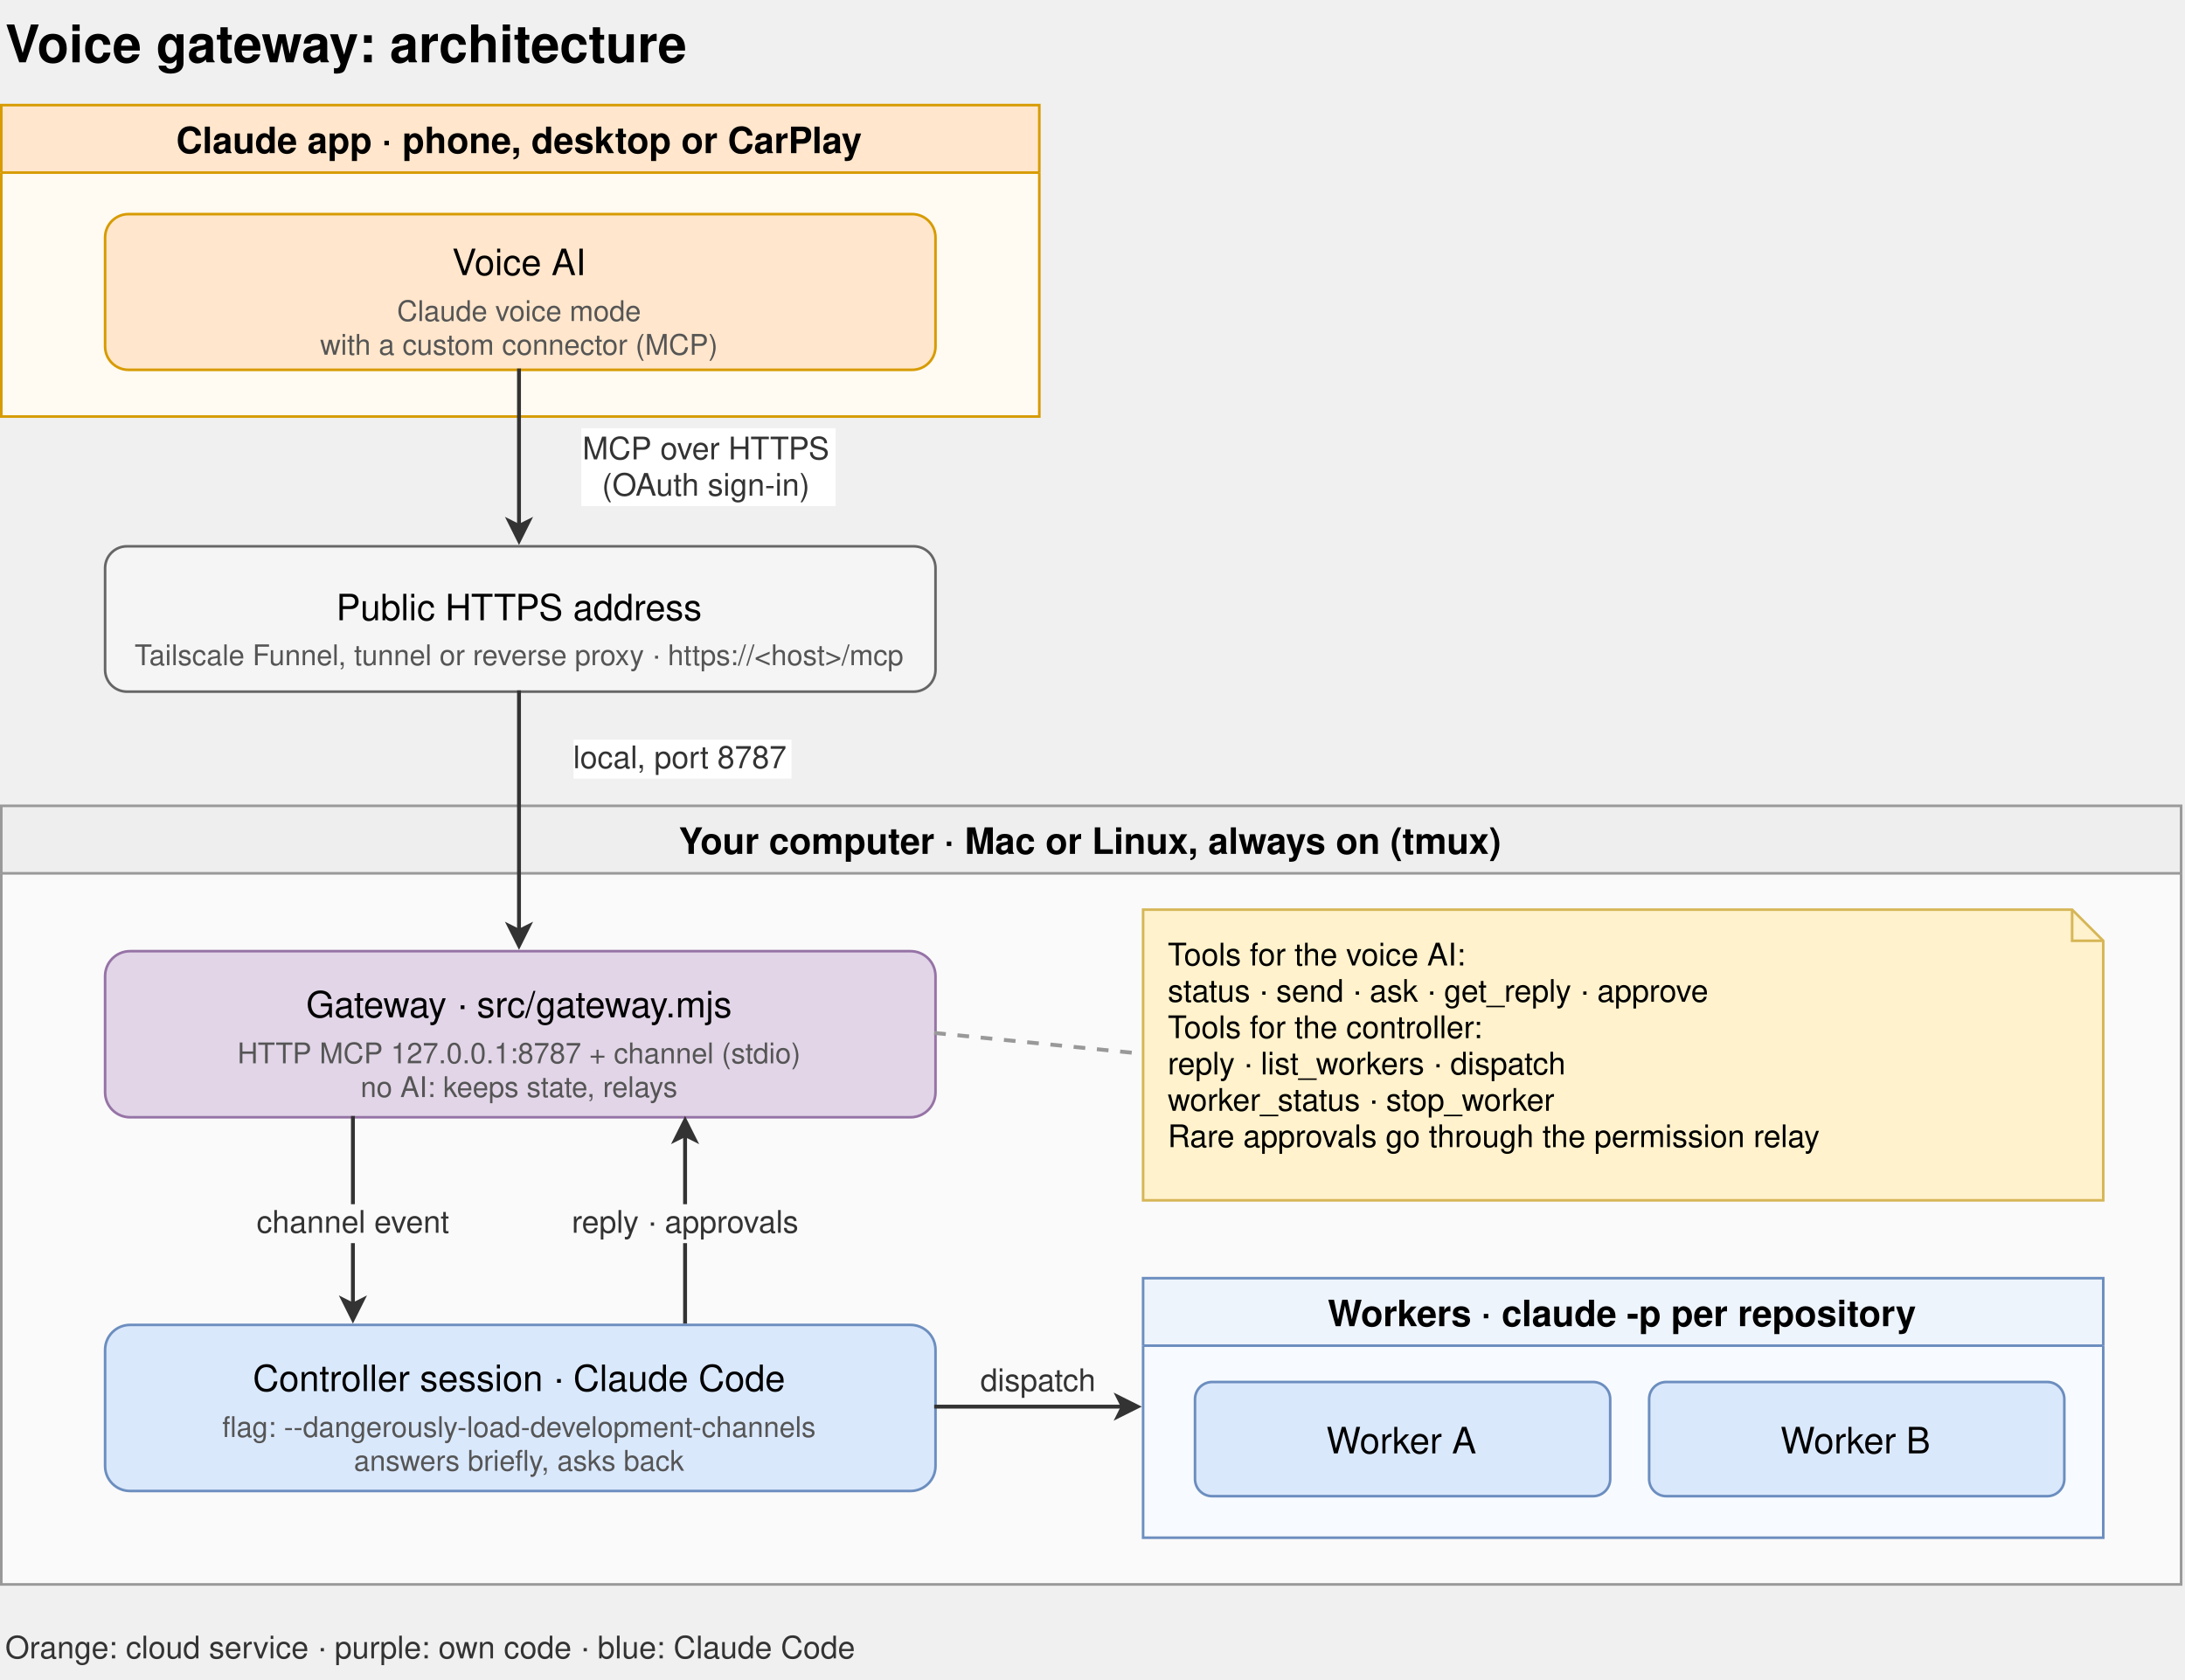
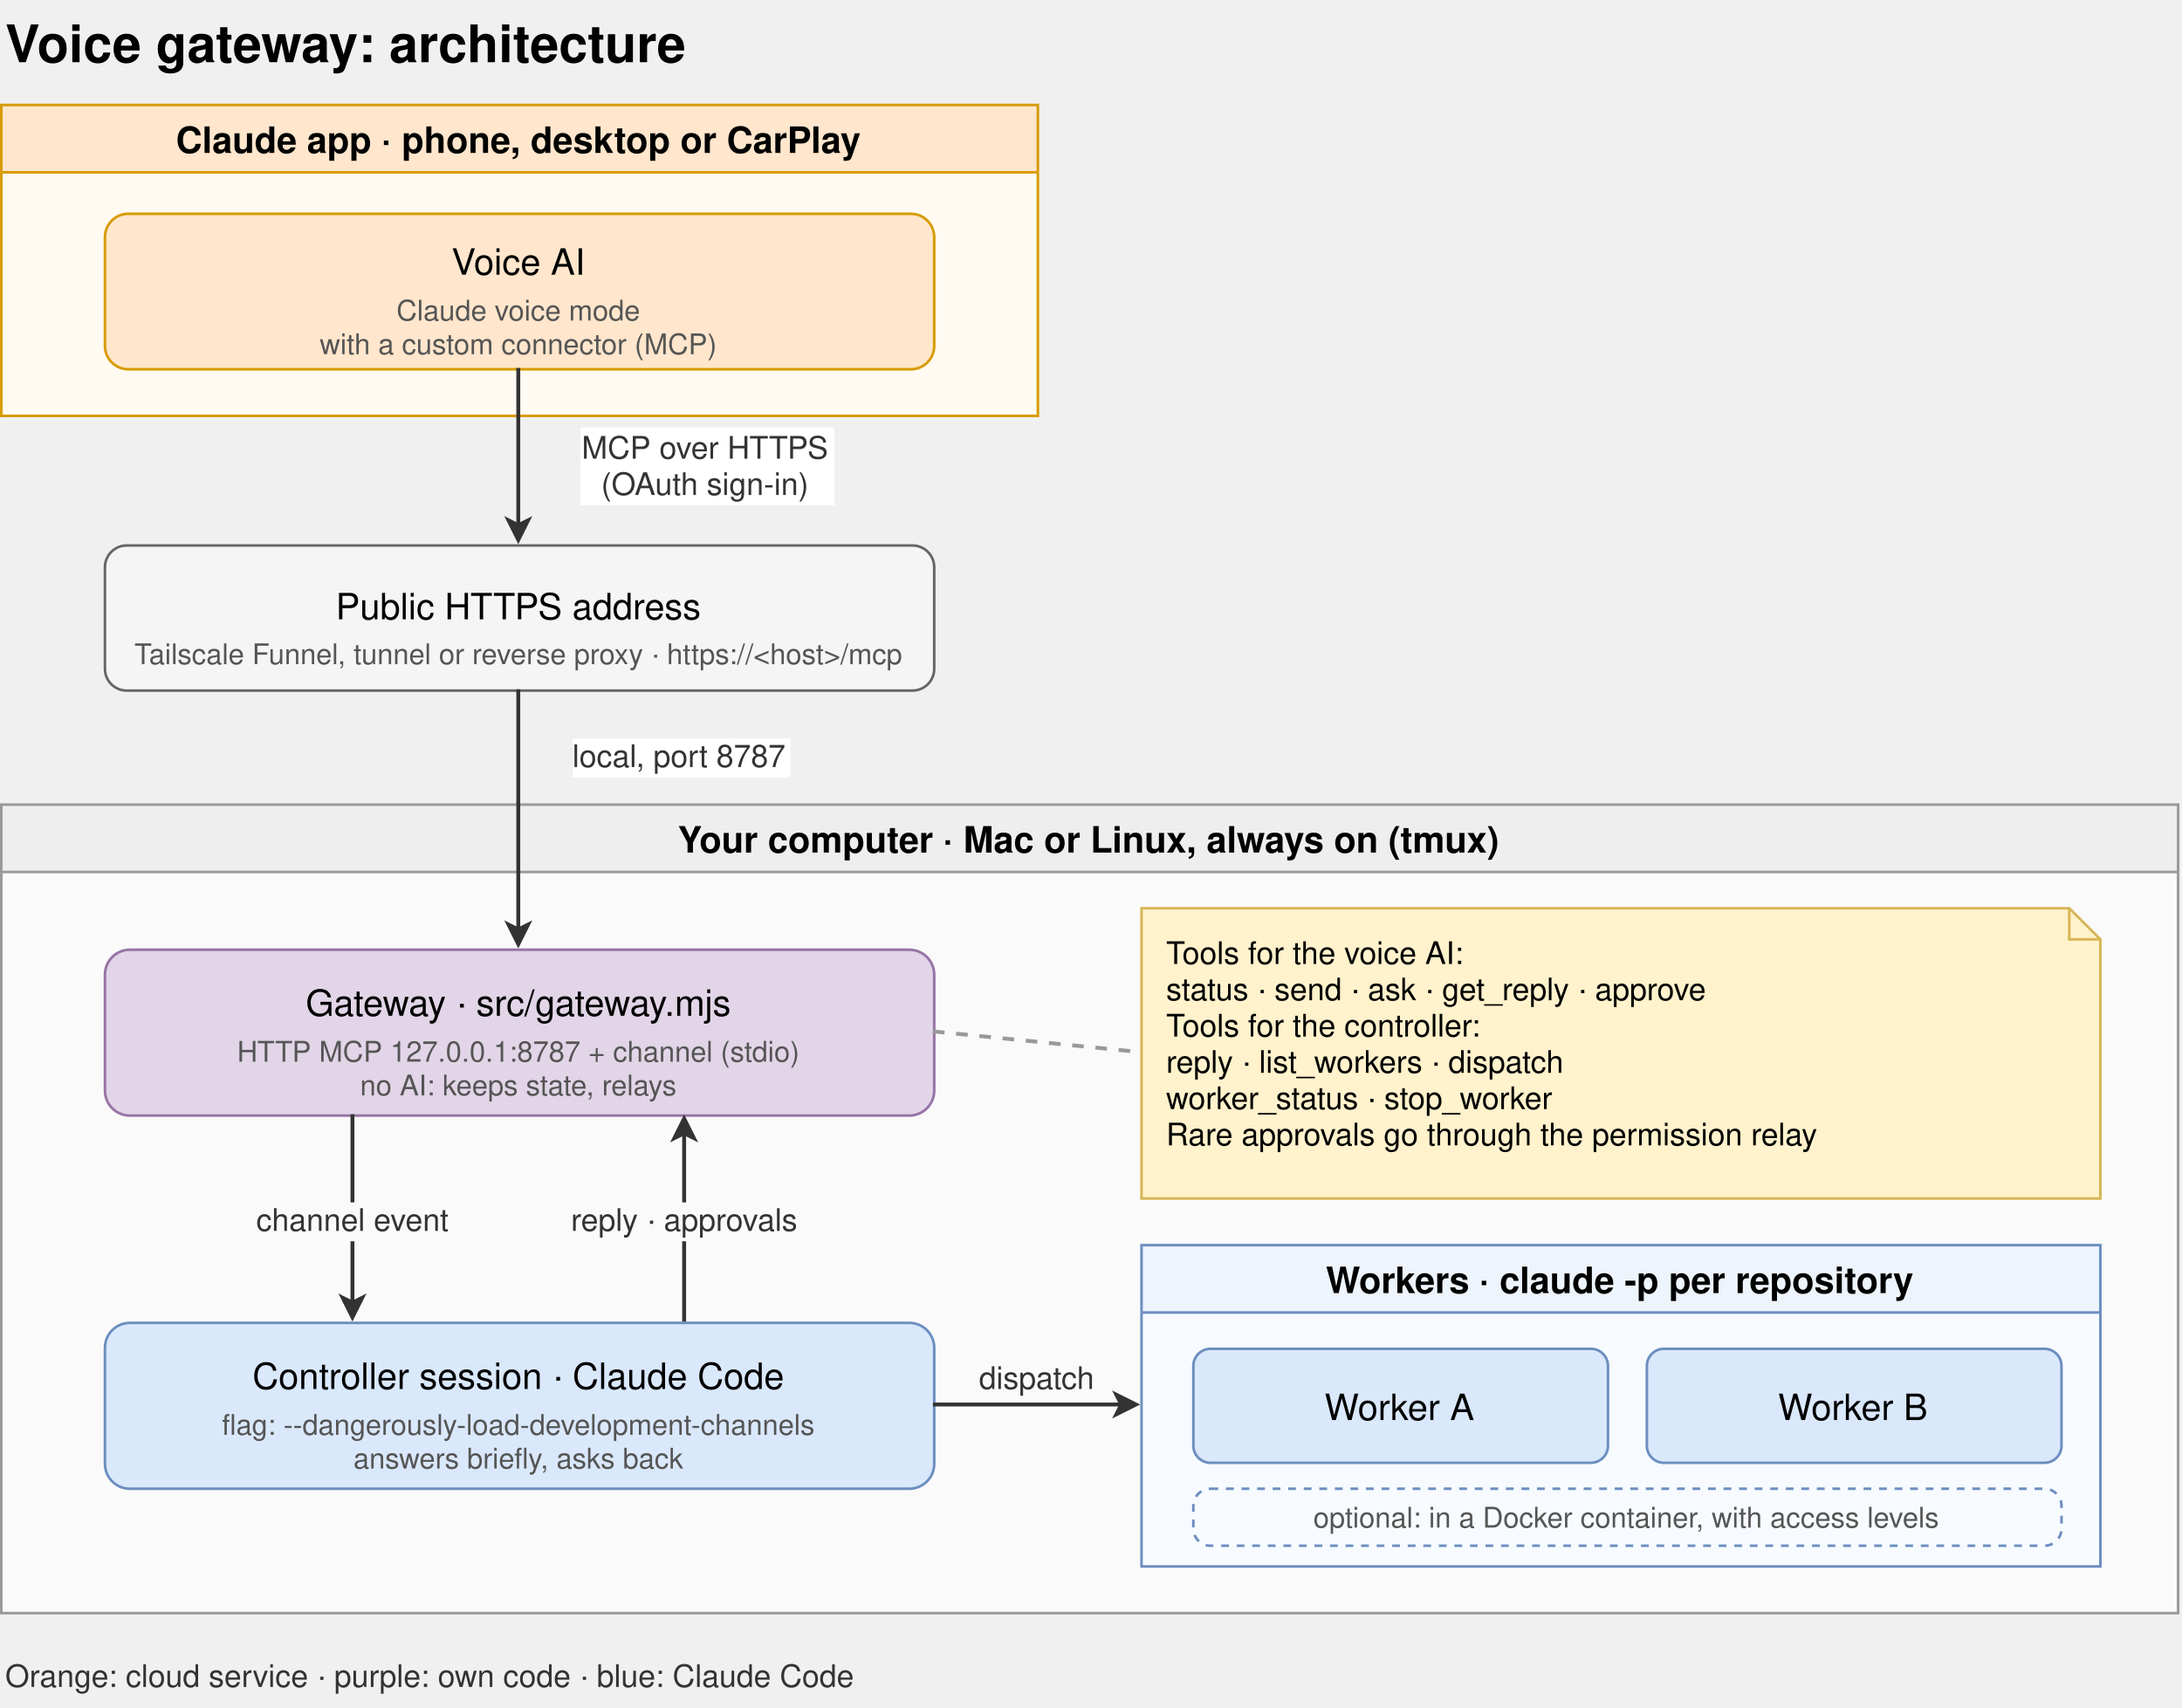
- <svg xmlns="http://www.w3.org/2000/svg" style="background: transparent; background-color: transparent; color-scheme: light dark;" version="1.1" width="842px" height="647px" viewBox="0 0 842 647" content="&lt;mxfile host=&quot;Electron&quot;&gt;&#10;  &lt;diagram id=&quot;architecture&quot; name=&quot;Architecture&quot;&gt;&#10;    &lt;mxGraphModel grid=&quot;0&quot; gridSize=&quot;10&quot; guides=&quot;1&quot; tooltips=&quot;1&quot; connect=&quot;1&quot; arrows=&quot;1&quot; fold=&quot;0&quot; page=&quot;0&quot; pageScale=&quot;1&quot; pageWidth=&quot;850&quot; pageHeight=&quot;1100&quot; math=&quot;0&quot; shadow=&quot;0&quot; adaptiveColors=&quot;auto&quot;&gt;&#10;      &lt;root&gt;&#10;        &lt;mxCell id=&quot;0&quot; /&gt;&#10;        &lt;mxCell id=&quot;1&quot; parent=&quot;0&quot; /&gt;&#10;        &lt;mxCell id=&quot;title&quot; parent=&quot;1&quot; style=&quot;text;html=0;fontSize=20;align=left;verticalAlign=middle;strokeColor=none;fillColor=none;fontStyle=1;fontColor=#000000;&quot; value=&quot;Voice gateway: architecture&quot; vertex=&quot;1&quot;&gt;&#10;          &lt;mxGeometry height=&quot;30&quot; width=&quot;840&quot; x=&quot;20&quot; y=&quot;10&quot; as=&quot;geometry&quot; /&gt;&#10;        &lt;/mxCell&gt;&#10;        &lt;mxCell id=&quot;car&quot; parent=&quot;1&quot; style=&quot;swimlane;startSize=26;html=0;fontSize=14;fontStyle=1;fillColor=#ffe6cc;strokeColor=#d79b00;swimlaneFillColor=#fffaf2;rounded=0;collapsible=0;&quot; value=&quot;Claude app · phone, desktop or CarPlay&quot; vertex=&quot;1&quot;&gt;&#10;          &lt;mxGeometry height=&quot;120&quot; width=&quot;400&quot; x=&quot;20&quot; y=&quot;50&quot; as=&quot;geometry&quot; /&gt;&#10;        &lt;/mxCell&gt;&#10;        &lt;mxCell id=&quot;voice&quot; parent=&quot;car&quot; style=&quot;rounded=1;html=0;fontSize=14;fillColor=#ffe6cc;strokeColor=#d79b00;fontStyle=0;verticalAlign=top;spacingTop=4.9;&quot; value=&quot;Voice AI&quot; vertex=&quot;1&quot;&gt;&#10;          &lt;mxGeometry height=&quot;60&quot; width=&quot;320&quot; x=&quot;40&quot; y=&quot;42&quot; as=&quot;geometry&quot; /&gt;&#10;        &lt;/mxCell&gt;&#10;        &lt;mxCell id=&quot;voice-sub&quot; connectable=&quot;0&quot; parent=&quot;voice&quot; style=&quot;text;html=0;fontSize=11;fontColor=#555555;align=center;verticalAlign=top;spacing=0;strokeColor=none;fillColor=none;&quot; value=&quot;Claude voice mode&amp;#xa;with a custom connector (MCP)&quot; vertex=&quot;1&quot;&gt;&#10;          &lt;mxGeometry height=&quot;26.4&quot; width=&quot;320&quot; y=&quot;26.7&quot; as=&quot;geometry&quot; /&gt;&#10;        &lt;/mxCell&gt;&#10;        &lt;mxCell id=&quot;tunnel&quot; parent=&quot;1&quot; style=&quot;rounded=1;html=0;fontSize=14;fillColor=#f5f5f5;strokeColor=#666666;fontStyle=0;verticalAlign=top;spacingTop=9.5;&quot; value=&quot;Public HTTPS address&quot; vertex=&quot;1&quot;&gt;&#10;          &lt;mxGeometry height=&quot;56&quot; width=&quot;320&quot; x=&quot;60&quot; y=&quot;220&quot; as=&quot;geometry&quot; /&gt;&#10;        &lt;/mxCell&gt;&#10;        &lt;mxCell id=&quot;tunnel-sub&quot; connectable=&quot;0&quot; parent=&quot;tunnel&quot; style=&quot;text;html=0;fontSize=11;fontColor=#555555;align=center;verticalAlign=top;spacing=0;strokeColor=none;fillColor=none;&quot; value=&quot;Tailscale Funnel, tunnel or reverse proxy · https://&amp;lt;host&amp;gt;/mcp&quot; vertex=&quot;1&quot;&gt;&#10;          &lt;mxGeometry height=&quot;13.2&quot; width=&quot;320&quot; y=&quot;31.3&quot; as=&quot;geometry&quot; /&gt;&#10;        &lt;/mxCell&gt;&#10;        &lt;mxCell id=&quot;machine&quot; parent=&quot;1&quot; style=&quot;swimlane;startSize=26;html=0;fontSize=14;fontStyle=1;fillColor=#eeeeee;strokeColor=#999999;swimlaneFillColor=#fafafa;rounded=0;collapsible=0;&quot; value=&quot;Your computer · Mac or Linux, always on (tmux)&quot; vertex=&quot;1&quot;&gt;&#10;          &lt;mxGeometry height=&quot;300&quot; width=&quot;840&quot; x=&quot;20&quot; y=&quot;320&quot; as=&quot;geometry&quot; /&gt;&#10;        &lt;/mxCell&gt;&#10;        &lt;mxCell id=&quot;gateway&quot; parent=&quot;machine&quot; style=&quot;rounded=1;html=0;fontSize=14;fillColor=#e1d5e7;strokeColor=#9673a6;fontStyle=0;verticalAlign=top;spacingTop=6.9;&quot; value=&quot;Gateway · src/gateway.mjs&quot; vertex=&quot;1&quot;&gt;&#10;          &lt;mxGeometry height=&quot;64&quot; width=&quot;320&quot; x=&quot;40&quot; y=&quot;56&quot; as=&quot;geometry&quot; /&gt;&#10;        &lt;/mxCell&gt;&#10;        &lt;mxCell id=&quot;gateway-sub&quot; connectable=&quot;0&quot; parent=&quot;gateway&quot; style=&quot;text;html=0;fontSize=11;fontColor=#555555;align=center;verticalAlign=top;spacing=0;strokeColor=none;fillColor=none;&quot; value=&quot;HTTP MCP 127.0.0.1:8787 + channel (stdio)&amp;#xa;no AI: keeps state, relays&quot; vertex=&quot;1&quot;&gt;&#10;          &lt;mxGeometry height=&quot;26.4&quot; width=&quot;320&quot; y=&quot;28.7&quot; as=&quot;geometry&quot; /&gt;&#10;        &lt;/mxCell&gt;&#10;        &lt;mxCell id=&quot;controller&quot; parent=&quot;machine&quot; style=&quot;rounded=1;html=0;fontSize=14;fillColor=#dae8fc;strokeColor=#6c8ebf;fontStyle=0;verticalAlign=top;spacingTop=6.9;&quot; value=&quot;Controller session · Claude Code&quot; vertex=&quot;1&quot;&gt;&#10;          &lt;mxGeometry height=&quot;64&quot; width=&quot;320&quot; x=&quot;40&quot; y=&quot;200&quot; as=&quot;geometry&quot; /&gt;&#10;        &lt;/mxCell&gt;&#10;        &lt;mxCell id=&quot;controller-sub&quot; connectable=&quot;0&quot; parent=&quot;controller&quot; style=&quot;text;html=0;fontSize=11;fontColor=#555555;align=center;verticalAlign=top;spacing=0;strokeColor=none;fillColor=none;&quot; value=&quot;flag: --dangerously-load-development-channels&amp;#xa;answers briefly, asks back&quot; vertex=&quot;1&quot;&gt;&#10;          &lt;mxGeometry height=&quot;26.4&quot; width=&quot;320&quot; y=&quot;28.7&quot; as=&quot;geometry&quot; /&gt;&#10;        &lt;/mxCell&gt;&#10;        &lt;mxCell id=&quot;tools&quot; parent=&quot;machine&quot; style=&quot;shape=note;size=12;html=0;fontSize=12;align=left;verticalAlign=top;spacingLeft=8;spacingTop=4;fillColor=#fff2cc;strokeColor=#d6b656;&quot; value=&quot;Tools for the voice AI:&amp;#xa;status · send · ask · get_reply · approve&amp;#xa;Tools for the controller:&amp;#xa;reply · list_workers · dispatch&amp;#xa;worker_status · stop_worker&amp;#xa;Rare approvals go through the permission relay&quot; vertex=&quot;1&quot;&gt;&#10;          &lt;mxGeometry height=&quot;112&quot; width=&quot;370&quot; x=&quot;440&quot; y=&quot;40&quot; as=&quot;geometry&quot; /&gt;&#10;        &lt;/mxCell&gt;&#10;        &lt;mxCell id=&quot;workers&quot; parent=&quot;machine&quot; style=&quot;swimlane;startSize=26;html=0;fontSize=14;fontStyle=1;fillColor=#eef4fc;strokeColor=#6c8ebf;swimlaneFillColor=#f7fbff;rounded=0;collapsible=0;&quot; value=&quot;Workers · claude -p per repository&quot; vertex=&quot;1&quot;&gt;&#10;          &lt;mxGeometry height=&quot;100&quot; width=&quot;370&quot; x=&quot;440&quot; y=&quot;182&quot; as=&quot;geometry&quot; /&gt;&#10;        &lt;/mxCell&gt;&#10;        &lt;mxCell id=&quot;wa&quot; parent=&quot;workers&quot; style=&quot;rounded=1;html=0;fontSize=14;fillColor=#dae8fc;strokeColor=#6c8ebf;fontStyle=0;&quot; value=&quot;Worker A&quot; vertex=&quot;1&quot;&gt;&#10;          &lt;mxGeometry height=&quot;44&quot; width=&quot;160&quot; x=&quot;20&quot; y=&quot;40&quot; as=&quot;geometry&quot; /&gt;&#10;        &lt;/mxCell&gt;&#10;        &lt;mxCell id=&quot;wb&quot; parent=&quot;workers&quot; style=&quot;rounded=1;html=0;fontSize=14;fillColor=#dae8fc;strokeColor=#6c8ebf;fontStyle=0;&quot; value=&quot;Worker B&quot; vertex=&quot;1&quot;&gt;&#10;          &lt;mxGeometry height=&quot;44&quot; width=&quot;160&quot; x=&quot;195&quot; y=&quot;40&quot; as=&quot;geometry&quot; /&gt;&#10;        &lt;/mxCell&gt;&#10;        &lt;mxCell id=&quot;legend&quot; parent=&quot;1&quot; style=&quot;text;html=0;fontSize=12;align=left;verticalAlign=middle;strokeColor=none;fillColor=none;fontStyle=0;fontColor=#333333;&quot; value=&quot;Orange: cloud service · purple: own code · blue: Claude Code&quot; vertex=&quot;1&quot;&gt;&#10;          &lt;mxGeometry height=&quot;24&quot; width=&quot;840&quot; x=&quot;20&quot; y=&quot;632&quot; as=&quot;geometry&quot; /&gt;&#10;        &lt;/mxCell&gt;&#10;        &lt;mxCell id=&quot;e1&quot; edge=&quot;1&quot; parent=&quot;1&quot; source=&quot;voice&quot; style=&quot;edgeStyle=none;rounded=0;html=0;endArrow=classic;endFill=1;startArrow=none;strokeColor=#333333;strokeWidth=1.5;fontSize=12;fontColor=#333333;labelBackgroundColor=#ffffff;exitX=0.5;exitY=1;exitDx=0;exitDy=0;entryX=0.5;entryY=0;entryDx=0;entryDy=0;&quot; target=&quot;tunnel&quot; value=&quot;MCP over HTTPS&amp;#xa;(OAuth sign-in)&quot;&gt;&#10;          &lt;mxGeometry relative=&quot;1&quot; x=&quot;0.1&quot; as=&quot;geometry&quot;&gt;&#10;            &lt;mxPoint x=&quot;72&quot; as=&quot;offset&quot; /&gt;&#10;          &lt;/mxGeometry&gt;&#10;        &lt;/mxCell&gt;&#10;        &lt;mxCell id=&quot;e2&quot; edge=&quot;1&quot; parent=&quot;1&quot; source=&quot;tunnel&quot; style=&quot;edgeStyle=none;rounded=0;html=0;endArrow=classic;endFill=1;startArrow=none;strokeColor=#333333;strokeWidth=1.5;fontSize=12;fontColor=#333333;labelBackgroundColor=#ffffff;exitX=0.5;exitY=1;exitDx=0;exitDy=0;entryX=0.5;entryY=0;entryDx=0;entryDy=0;&quot; target=&quot;gateway&quot; value=&quot;local, port 8787&quot;&gt;&#10;          &lt;mxGeometry relative=&quot;1&quot; x=&quot;-0.5&quot; as=&quot;geometry&quot;&gt;&#10;            &lt;mxPoint x=&quot;62&quot; as=&quot;offset&quot; /&gt;&#10;          &lt;/mxGeometry&gt;&#10;        &lt;/mxCell&gt;&#10;        &lt;mxCell id=&quot;e3&quot; edge=&quot;1&quot; parent=&quot;1&quot; source=&quot;gateway&quot; style=&quot;edgeStyle=none;rounded=0;html=0;endArrow=classic;endFill=1;startArrow=none;strokeColor=#333333;strokeWidth=1.5;fontSize=12;fontColor=#333333;labelBackgroundColor=#fafafa;exitX=0.3;exitY=1;exitDx=0;exitDy=0;entryX=0.3;entryY=0;entryDx=0;entryDy=0;&quot; target=&quot;controller&quot; value=&quot;channel event&quot;&gt;&#10;          &lt;mxGeometry relative=&quot;1&quot; as=&quot;geometry&quot; /&gt;&#10;        &lt;/mxCell&gt;&#10;        &lt;mxCell id=&quot;e4&quot; edge=&quot;1&quot; parent=&quot;1&quot; source=&quot;controller&quot; style=&quot;edgeStyle=none;rounded=0;html=0;endArrow=classic;endFill=1;startArrow=none;strokeColor=#333333;strokeWidth=1.5;fontSize=12;fontColor=#333333;labelBackgroundColor=#fafafa;exitX=0.7;exitY=0;exitDx=0;exitDy=0;entryX=0.7;entryY=1;entryDx=0;entryDy=0;&quot; target=&quot;gateway&quot; value=&quot;reply · approvals&quot;&gt;&#10;          &lt;mxGeometry relative=&quot;1&quot; as=&quot;geometry&quot; /&gt;&#10;        &lt;/mxCell&gt;&#10;        &lt;mxCell id=&quot;e5&quot; edge=&quot;1&quot; parent=&quot;1&quot; source=&quot;controller&quot; style=&quot;edgeStyle=none;rounded=0;html=0;endArrow=classic;endFill=1;startArrow=none;strokeColor=#333333;strokeWidth=1.5;fontSize=12;fontColor=#333333;labelBackgroundColor=#fafafa;exitX=1;exitY=0.5;exitDx=0;exitDy=0;entryX=0;entryY=0.5;entryDx=0;entryDy=0;&quot; target=&quot;workers&quot; value=&quot;dispatch&quot;&gt;&#10;          &lt;mxGeometry relative=&quot;1&quot; as=&quot;geometry&quot;&gt;&#10;            &lt;mxPoint y=&quot;-11&quot; as=&quot;offset&quot; /&gt;&#10;          &lt;/mxGeometry&gt;&#10;        &lt;/mxCell&gt;&#10;        &lt;mxCell id=&quot;e6&quot; edge=&quot;1&quot; parent=&quot;1&quot; source=&quot;gateway&quot; style=&quot;edgeStyle=none;rounded=0;html=0;endArrow=none;startArrow=none;strokeColor=#999999;strokeWidth=1.5;fontSize=12;fontColor=#333333;labelBackgroundColor=#ffffff;dashed=1;exitX=1;exitY=0.5;exitDx=0;exitDy=0;entryX=0;entryY=0.5;entryDx=0;entryDy=0;&quot; target=&quot;tools&quot; value=&quot;&quot;&gt;&#10;          &lt;mxGeometry relative=&quot;1&quot; as=&quot;geometry&quot; /&gt;&#10;        &lt;/mxCell&gt;&#10;      &lt;/root&gt;&#10;    &lt;/mxGraphModel&gt;&#10;  &lt;/diagram&gt;&#10;&lt;/mxfile&gt;&#10;">
+ <svg xmlns="http://www.w3.org/2000/svg" style="background: transparent; background-color: transparent; color-scheme: light dark;" version="1.1" width="842px" height="659px" viewBox="0 0 842 659" content="&lt;mxfile host=&quot;Electron&quot;&gt;&#10;  &lt;diagram id=&quot;architecture&quot; name=&quot;Architecture&quot;&gt;&#10;    &lt;mxGraphModel grid=&quot;0&quot; gridSize=&quot;10&quot; guides=&quot;1&quot; tooltips=&quot;1&quot; connect=&quot;1&quot; arrows=&quot;1&quot; fold=&quot;0&quot; page=&quot;0&quot; pageScale=&quot;1&quot; pageWidth=&quot;850&quot; pageHeight=&quot;1100&quot; math=&quot;0&quot; shadow=&quot;0&quot; adaptiveColors=&quot;auto&quot;&gt;&#10;      &lt;root&gt;&#10;        &lt;mxCell id=&quot;0&quot; /&gt;&#10;        &lt;mxCell id=&quot;1&quot; parent=&quot;0&quot; /&gt;&#10;        &lt;mxCell id=&quot;title&quot; parent=&quot;1&quot; style=&quot;text;html=0;fontSize=20;align=left;verticalAlign=middle;strokeColor=none;fillColor=none;fontStyle=1;fontColor=#000000;&quot; value=&quot;Voice gateway: architecture&quot; vertex=&quot;1&quot;&gt;&#10;          &lt;mxGeometry height=&quot;30&quot; width=&quot;840&quot; x=&quot;20&quot; y=&quot;10&quot; as=&quot;geometry&quot; /&gt;&#10;        &lt;/mxCell&gt;&#10;        &lt;mxCell id=&quot;car&quot; parent=&quot;1&quot; style=&quot;swimlane;startSize=26;html=0;fontSize=14;fontStyle=1;fillColor=#ffe6cc;strokeColor=#d79b00;swimlaneFillColor=#fffaf2;rounded=0;collapsible=0;&quot; value=&quot;Claude app · phone, desktop or CarPlay&quot; vertex=&quot;1&quot;&gt;&#10;          &lt;mxGeometry height=&quot;120&quot; width=&quot;400&quot; x=&quot;20&quot; y=&quot;50&quot; as=&quot;geometry&quot; /&gt;&#10;        &lt;/mxCell&gt;&#10;        &lt;mxCell id=&quot;voice&quot; parent=&quot;car&quot; style=&quot;rounded=1;html=0;fontSize=14;fillColor=#ffe6cc;strokeColor=#d79b00;fontStyle=0;verticalAlign=top;spacingTop=4.9;&quot; value=&quot;Voice AI&quot; vertex=&quot;1&quot;&gt;&#10;          &lt;mxGeometry height=&quot;60&quot; width=&quot;320&quot; x=&quot;40&quot; y=&quot;42&quot; as=&quot;geometry&quot; /&gt;&#10;        &lt;/mxCell&gt;&#10;        &lt;mxCell id=&quot;voice-sub&quot; connectable=&quot;0&quot; parent=&quot;voice&quot; style=&quot;text;html=0;fontSize=11;fontColor=#555555;align=center;verticalAlign=top;spacing=0;strokeColor=none;fillColor=none;&quot; value=&quot;Claude voice mode&amp;#xa;with a custom connector (MCP)&quot; vertex=&quot;1&quot;&gt;&#10;          &lt;mxGeometry height=&quot;26.4&quot; width=&quot;320&quot; y=&quot;26.7&quot; as=&quot;geometry&quot; /&gt;&#10;        &lt;/mxCell&gt;&#10;        &lt;mxCell id=&quot;tunnel&quot; parent=&quot;1&quot; style=&quot;rounded=1;html=0;fontSize=14;fillColor=#f5f5f5;strokeColor=#666666;fontStyle=0;verticalAlign=top;spacingTop=9.5;&quot; value=&quot;Public HTTPS address&quot; vertex=&quot;1&quot;&gt;&#10;          &lt;mxGeometry height=&quot;56&quot; width=&quot;320&quot; x=&quot;60&quot; y=&quot;220&quot; as=&quot;geometry&quot; /&gt;&#10;        &lt;/mxCell&gt;&#10;        &lt;mxCell id=&quot;tunnel-sub&quot; connectable=&quot;0&quot; parent=&quot;tunnel&quot; style=&quot;text;html=0;fontSize=11;fontColor=#555555;align=center;verticalAlign=top;spacing=0;strokeColor=none;fillColor=none;&quot; value=&quot;Tailscale Funnel, tunnel or reverse proxy · https://&amp;lt;host&amp;gt;/mcp&quot; vertex=&quot;1&quot;&gt;&#10;          &lt;mxGeometry height=&quot;13.2&quot; width=&quot;320&quot; y=&quot;31.3&quot; as=&quot;geometry&quot; /&gt;&#10;        &lt;/mxCell&gt;&#10;        &lt;mxCell id=&quot;machine&quot; parent=&quot;1&quot; style=&quot;swimlane;startSize=26;html=0;fontSize=14;fontStyle=1;fillColor=#eeeeee;strokeColor=#999999;swimlaneFillColor=#fafafa;rounded=0;collapsible=0;&quot; value=&quot;Your computer · Mac or Linux, always on (tmux)&quot; vertex=&quot;1&quot;&gt;&#10;          &lt;mxGeometry height=&quot;312&quot; width=&quot;840&quot; x=&quot;20&quot; y=&quot;320&quot; as=&quot;geometry&quot; /&gt;&#10;        &lt;/mxCell&gt;&#10;        &lt;mxCell id=&quot;gateway&quot; parent=&quot;machine&quot; style=&quot;rounded=1;html=0;fontSize=14;fillColor=#e1d5e7;strokeColor=#9673a6;fontStyle=0;verticalAlign=top;spacingTop=6.9;&quot; value=&quot;Gateway · src/gateway.mjs&quot; vertex=&quot;1&quot;&gt;&#10;          &lt;mxGeometry height=&quot;64&quot; width=&quot;320&quot; x=&quot;40&quot; y=&quot;56&quot; as=&quot;geometry&quot; /&gt;&#10;        &lt;/mxCell&gt;&#10;        &lt;mxCell id=&quot;gateway-sub&quot; connectable=&quot;0&quot; parent=&quot;gateway&quot; style=&quot;text;html=0;fontSize=11;fontColor=#555555;align=center;verticalAlign=top;spacing=0;strokeColor=none;fillColor=none;&quot; value=&quot;HTTP MCP 127.0.0.1:8787 + channel (stdio)&amp;#xa;no AI: keeps state, relays&quot; vertex=&quot;1&quot;&gt;&#10;          &lt;mxGeometry height=&quot;26.4&quot; width=&quot;320&quot; y=&quot;28.7&quot; as=&quot;geometry&quot; /&gt;&#10;        &lt;/mxCell&gt;&#10;        &lt;mxCell id=&quot;controller&quot; parent=&quot;machine&quot; style=&quot;rounded=1;html=0;fontSize=14;fillColor=#dae8fc;strokeColor=#6c8ebf;fontStyle=0;verticalAlign=top;spacingTop=6.9;&quot; value=&quot;Controller session · Claude Code&quot; vertex=&quot;1&quot;&gt;&#10;          &lt;mxGeometry height=&quot;64&quot; width=&quot;320&quot; x=&quot;40&quot; y=&quot;200&quot; as=&quot;geometry&quot; /&gt;&#10;        &lt;/mxCell&gt;&#10;        &lt;mxCell id=&quot;controller-sub&quot; connectable=&quot;0&quot; parent=&quot;controller&quot; style=&quot;text;html=0;fontSize=11;fontColor=#555555;align=center;verticalAlign=top;spacing=0;strokeColor=none;fillColor=none;&quot; value=&quot;flag: --dangerously-load-development-channels&amp;#xa;answers briefly, asks back&quot; vertex=&quot;1&quot;&gt;&#10;          &lt;mxGeometry height=&quot;26.4&quot; width=&quot;320&quot; y=&quot;28.7&quot; as=&quot;geometry&quot; /&gt;&#10;        &lt;/mxCell&gt;&#10;        &lt;mxCell id=&quot;tools&quot; parent=&quot;machine&quot; style=&quot;shape=note;size=12;html=0;fontSize=12;align=left;verticalAlign=top;spacingLeft=8;spacingTop=4;fillColor=#fff2cc;strokeColor=#d6b656;&quot; value=&quot;Tools for the voice AI:&amp;#xa;status · send · ask · get_reply · approve&amp;#xa;Tools for the controller:&amp;#xa;reply · list_workers · dispatch&amp;#xa;worker_status · stop_worker&amp;#xa;Rare approvals go through the permission relay&quot; vertex=&quot;1&quot;&gt;&#10;          &lt;mxGeometry height=&quot;112&quot; width=&quot;370&quot; x=&quot;440&quot; y=&quot;40&quot; as=&quot;geometry&quot; /&gt;&#10;        &lt;/mxCell&gt;&#10;        &lt;mxCell id=&quot;workers&quot; parent=&quot;machine&quot; style=&quot;swimlane;startSize=26;html=0;fontSize=14;fontStyle=1;fillColor=#eef4fc;strokeColor=#6c8ebf;swimlaneFillColor=#f7fbff;rounded=0;collapsible=0;&quot; value=&quot;Workers · claude -p per repository&quot; vertex=&quot;1&quot;&gt;&#10;          &lt;mxGeometry height=&quot;124&quot; width=&quot;370&quot; x=&quot;440&quot; y=&quot;170&quot; as=&quot;geometry&quot; /&gt;&#10;        &lt;/mxCell&gt;&#10;        &lt;mxCell id=&quot;wa&quot; parent=&quot;workers&quot; style=&quot;rounded=1;html=0;fontSize=14;fillColor=#dae8fc;strokeColor=#6c8ebf;fontStyle=0;&quot; value=&quot;Worker A&quot; vertex=&quot;1&quot;&gt;&#10;          &lt;mxGeometry height=&quot;44&quot; width=&quot;160&quot; x=&quot;20&quot; y=&quot;40&quot; as=&quot;geometry&quot; /&gt;&#10;        &lt;/mxCell&gt;&#10;        &lt;mxCell id=&quot;wb&quot; parent=&quot;workers&quot; style=&quot;rounded=1;html=0;fontSize=14;fillColor=#dae8fc;strokeColor=#6c8ebf;fontStyle=0;&quot; value=&quot;Worker B&quot; vertex=&quot;1&quot;&gt;&#10;          &lt;mxGeometry height=&quot;44&quot; width=&quot;160&quot; x=&quot;195&quot; y=&quot;40&quot; as=&quot;geometry&quot; /&gt;&#10;        &lt;/mxCell&gt;&#10;        &lt;mxCell id=&quot;wdocker&quot; parent=&quot;workers&quot; style=&quot;rounded=1;html=0;fontSize=11;fontColor=#555555;fillColor=none;strokeColor=#6c8ebf;dashed=1;arcSize=30;&quot; value=&quot;optional: in a Docker container, with access levels&quot; vertex=&quot;1&quot;&gt;&#10;          &lt;mxGeometry height=&quot;22&quot; width=&quot;335&quot; x=&quot;20&quot; y=&quot;94&quot; as=&quot;geometry&quot; /&gt;&#10;        &lt;/mxCell&gt;&#10;        &lt;mxCell id=&quot;legend&quot; parent=&quot;1&quot; style=&quot;text;html=0;fontSize=12;align=left;verticalAlign=middle;strokeColor=none;fillColor=none;fontStyle=0;fontColor=#333333;&quot; value=&quot;Orange: cloud service · purple: own code · blue: Claude Code&quot; vertex=&quot;1&quot;&gt;&#10;          &lt;mxGeometry height=&quot;24&quot; width=&quot;840&quot; x=&quot;20&quot; y=&quot;644&quot; as=&quot;geometry&quot; /&gt;&#10;        &lt;/mxCell&gt;&#10;        &lt;mxCell id=&quot;e1&quot; edge=&quot;1&quot; parent=&quot;1&quot; source=&quot;voice&quot; style=&quot;edgeStyle=none;rounded=0;html=0;endArrow=classic;endFill=1;startArrow=none;strokeColor=#333333;strokeWidth=1.5;fontSize=12;fontColor=#333333;labelBackgroundColor=#ffffff;exitX=0.5;exitY=1;exitDx=0;exitDy=0;entryX=0.5;entryY=0;entryDx=0;entryDy=0;&quot; target=&quot;tunnel&quot; value=&quot;MCP over HTTPS&amp;#xa;(OAuth sign-in)&quot;&gt;&#10;          &lt;mxGeometry relative=&quot;1&quot; x=&quot;0.1&quot; as=&quot;geometry&quot;&gt;&#10;            &lt;mxPoint x=&quot;72&quot; as=&quot;offset&quot; /&gt;&#10;          &lt;/mxGeometry&gt;&#10;        &lt;/mxCell&gt;&#10;        &lt;mxCell id=&quot;e2&quot; edge=&quot;1&quot; parent=&quot;1&quot; source=&quot;tunnel&quot; style=&quot;edgeStyle=none;rounded=0;html=0;endArrow=classic;endFill=1;startArrow=none;strokeColor=#333333;strokeWidth=1.5;fontSize=12;fontColor=#333333;labelBackgroundColor=#ffffff;exitX=0.5;exitY=1;exitDx=0;exitDy=0;entryX=0.5;entryY=0;entryDx=0;entryDy=0;&quot; target=&quot;gateway&quot; value=&quot;local, port 8787&quot;&gt;&#10;          &lt;mxGeometry relative=&quot;1&quot; x=&quot;-0.5&quot; as=&quot;geometry&quot;&gt;&#10;            &lt;mxPoint x=&quot;62&quot; as=&quot;offset&quot; /&gt;&#10;          &lt;/mxGeometry&gt;&#10;        &lt;/mxCell&gt;&#10;        &lt;mxCell id=&quot;e3&quot; edge=&quot;1&quot; parent=&quot;1&quot; source=&quot;gateway&quot; style=&quot;edgeStyle=none;rounded=0;html=0;endArrow=classic;endFill=1;startArrow=none;strokeColor=#333333;strokeWidth=1.5;fontSize=12;fontColor=#333333;labelBackgroundColor=#fafafa;exitX=0.3;exitY=1;exitDx=0;exitDy=0;entryX=0.3;entryY=0;entryDx=0;entryDy=0;&quot; target=&quot;controller&quot; value=&quot;channel event&quot;&gt;&#10;          &lt;mxGeometry relative=&quot;1&quot; as=&quot;geometry&quot; /&gt;&#10;        &lt;/mxCell&gt;&#10;        &lt;mxCell id=&quot;e4&quot; edge=&quot;1&quot; parent=&quot;1&quot; source=&quot;controller&quot; style=&quot;edgeStyle=none;rounded=0;html=0;endArrow=classic;endFill=1;startArrow=none;strokeColor=#333333;strokeWidth=1.5;fontSize=12;fontColor=#333333;labelBackgroundColor=#fafafa;exitX=0.7;exitY=0;exitDx=0;exitDy=0;entryX=0.7;entryY=1;entryDx=0;entryDy=0;&quot; target=&quot;gateway&quot; value=&quot;reply · approvals&quot;&gt;&#10;          &lt;mxGeometry relative=&quot;1&quot; as=&quot;geometry&quot; /&gt;&#10;        &lt;/mxCell&gt;&#10;        &lt;mxCell id=&quot;e5&quot; edge=&quot;1&quot; parent=&quot;1&quot; source=&quot;controller&quot; style=&quot;edgeStyle=none;rounded=0;html=0;endArrow=classic;endFill=1;startArrow=none;strokeColor=#333333;strokeWidth=1.5;fontSize=12;fontColor=#333333;labelBackgroundColor=#fafafa;exitX=1;exitY=0.5;exitDx=0;exitDy=0;entryX=0;entryY=0.5;entryDx=0;entryDy=0;&quot; target=&quot;workers&quot; value=&quot;dispatch&quot;&gt;&#10;          &lt;mxGeometry relative=&quot;1&quot; as=&quot;geometry&quot;&gt;&#10;            &lt;mxPoint y=&quot;-11&quot; as=&quot;offset&quot; /&gt;&#10;          &lt;/mxGeometry&gt;&#10;        &lt;/mxCell&gt;&#10;        &lt;mxCell id=&quot;e6&quot; edge=&quot;1&quot; parent=&quot;1&quot; source=&quot;gateway&quot; style=&quot;edgeStyle=none;rounded=0;html=0;endArrow=none;startArrow=none;strokeColor=#999999;strokeWidth=1.5;fontSize=12;fontColor=#333333;labelBackgroundColor=#ffffff;dashed=1;exitX=1;exitY=0.5;exitDx=0;exitDy=0;entryX=0;entryY=0.5;entryDx=0;entryDy=0;&quot; target=&quot;tools&quot; value=&quot;&quot;&gt;&#10;          &lt;mxGeometry relative=&quot;1&quot; as=&quot;geometry&quot; /&gt;&#10;        &lt;/mxCell&gt;&#10;      &lt;/root&gt;&#10;    &lt;/mxGraphModel&gt;&#10;  &lt;/diagram&gt;&#10;&lt;/mxfile&gt;&#10;">
  <defs />
  <g>
    <g data-cell-id="0">
      <g data-cell-id="1">
        <g data-cell-id="title">
          <g>
            <rect x="0" y="0" width="840" height="30" fill="none" stroke="none" pointer-events="all" />
          </g>
          <g>
            <g fill="#000000" font-family="Helvetica" font-weight="bold" text-anchor="start" font-size="20px" style="fill: light-dark(rgb(0, 0, 0), rgb(237, 237, 237));">
              <text x="2" y="24">Voice gateway: architecture</text>
            </g>
          </g>
        </g>
        <g data-cell-id="car">
          <g transform="translate(0.5,0.5)">
            <path d="M 0 66 L 0 40 L 400 40 L 400 66" fill="#ffe6cc" stroke="#d79b00" stroke-miterlimit="10" pointer-events="all" style="fill: light-dark(rgb(255, 230, 204), rgb(54, 33, 10)); stroke: light-dark(rgb(215, 155, 0), rgb(153, 101, 0));" />
            <path d="M 0 66 L 0 160 L 400 160 L 400 66" fill="#fffaf2" stroke="#d79b00" stroke-miterlimit="10" pointer-events="all" style="fill: light-dark(rgb(255, 250, 242), rgb(25, 21, 14)); stroke: light-dark(rgb(215, 155, 0), rgb(153, 101, 0));" />
            <path d="M 0 66 L 400 66" fill="none" stroke="#d79b00" stroke-miterlimit="10" pointer-events="all" style="stroke: light-dark(rgb(215, 155, 0), rgb(153, 101, 0));" />
          </g>
          <g>
            <g fill="#000000" font-family="Helvetica" font-weight="bold" text-anchor="middle" font-size="14px" style="fill: light-dark(rgb(0, 0, 0), rgb(255, 255, 255));">
              <text x="200" y="59">Claude app · phone, desktop or CarPlay</text>
            </g>
          </g>
          <g data-cell-id="voice">
            <g transform="translate(0.5,0.5)">
              <rect x="40" y="82" width="320" height="60" rx="9" ry="9" fill="#ffe6cc" stroke="#d79b00" pointer-events="all" style="fill: light-dark(rgb(255, 230, 204), rgb(54, 33, 10)); stroke: light-dark(rgb(215, 155, 0), rgb(153, 101, 0));" />
            </g>
            <g>
              <g fill="#000000" font-family="Helvetica" text-anchor="middle" font-size="14px" style="fill: light-dark(rgb(0, 0, 0), rgb(255, 255, 255));">
                <text x="200" y="106">Voice AI</text>
              </g>
            </g>
            <g data-cell-id="voice-sub">
              <g>
                <rect x="40" y="108.7" width="320" height="26.4" fill="none" stroke="none" pointer-events="all" />
              </g>
              <g>
                <g fill="#555555" font-family="Helvetica" text-anchor="middle" font-size="11px" style="fill: light-dark(rgb(85, 85, 85), rgb(164, 164, 164));">
                  <text x="200" y="123.7">Claude voice mode</text>
                  <text x="200" y="136.7">with a custom connector (MCP)</text>
                </g>
              </g>
            </g>
          </g>
        </g>
        <g data-cell-id="tunnel">
          <g transform="translate(0.5,0.5)">
            <rect x="40" y="210" width="320" height="56" rx="8.4" ry="8.4" fill="#f5f5f5" stroke="#666666" pointer-events="all" style="fill: light-dark(rgb(245, 245, 245), rgb(26, 26, 26)); stroke: light-dark(rgb(102, 102, 102), rgb(149, 149, 149));" />
          </g>
          <g>
            <g fill="#000000" font-family="Helvetica" text-anchor="middle" font-size="14px" style="fill: light-dark(rgb(0, 0, 0), rgb(255, 255, 255));">
              <text x="200" y="239">Public HTTPS address</text>
            </g>
          </g>
          <g data-cell-id="tunnel-sub">
            <g>
              <rect x="40" y="241.3" width="320" height="13.2" fill="none" stroke="none" pointer-events="all" />
            </g>
            <g>
              <g fill="#555555" font-family="Helvetica" text-anchor="middle" font-size="11px" style="fill: light-dark(rgb(85, 85, 85), rgb(164, 164, 164));">
                <text x="200" y="256.3">Tailscale Funnel, tunnel or reverse proxy · https://&lt;host&gt;/mcp</text>
              </g>
            </g>
          </g>
        </g>
        <g data-cell-id="machine">
          <g transform="translate(0.5,0.5)">
            <path d="M 0 336 L 0 310 L 840 310 L 840 336" fill="#eeeeee" stroke="#999999" stroke-miterlimit="10" pointer-events="all" style="fill: light-dark(rgb(238, 238, 238), rgb(32, 32, 32)); stroke: light-dark(rgb(153, 153, 153), rgb(106, 106, 106));" />
-             <path d="M 0 336 L 0 610 L 840 610 L 840 336" fill="#fafafa" stroke="#999999" stroke-miterlimit="10" pointer-events="all" style="fill: light-dark(rgb(250, 250, 250), rgb(22, 22, 22)); stroke: light-dark(rgb(153, 153, 153), rgb(106, 106, 106));" />
+             <path d="M 0 336 L 0 622 L 840 622 L 840 336" fill="#fafafa" stroke="#999999" stroke-miterlimit="10" pointer-events="all" style="fill: light-dark(rgb(250, 250, 250), rgb(22, 22, 22)); stroke: light-dark(rgb(153, 153, 153), rgb(106, 106, 106));" />
            <path d="M 0 336 L 840 336" fill="none" stroke="#999999" stroke-miterlimit="10" pointer-events="all" style="stroke: light-dark(rgb(153, 153, 153), rgb(106, 106, 106));" />
          </g>
          <g>
            <g fill="#000000" font-family="Helvetica" font-weight="bold" text-anchor="middle" font-size="14px" style="fill: light-dark(rgb(0, 0, 0), rgb(255, 255, 255));">
              <text x="420" y="329">Your computer · Mac or Linux, always on (tmux)</text>
            </g>
          </g>
          <g data-cell-id="gateway">
            <g transform="translate(0.5,0.5)">
              <rect x="40" y="366" width="320" height="64" rx="9.6" ry="9.6" fill="#e1d5e7" stroke="#9673a6" pointer-events="all" style="fill: light-dark(rgb(225, 213, 231), rgb(57, 47, 63)); stroke: light-dark(rgb(150, 115, 166), rgb(149, 119, 163));" />
            </g>
            <g>
              <g fill="#000000" font-family="Helvetica" text-anchor="middle" font-size="14px" style="fill: light-dark(rgb(0, 0, 0), rgb(255, 255, 255));">
                <text x="200" y="392">Gateway · src/gateway.mjs</text>
              </g>
            </g>
            <g data-cell-id="gateway-sub">
              <g>
                <rect x="40" y="394.7" width="320" height="26.4" fill="none" stroke="none" pointer-events="all" />
              </g>
              <g>
                <g fill="#555555" font-family="Helvetica" text-anchor="middle" font-size="11px" style="fill: light-dark(rgb(85, 85, 85), rgb(164, 164, 164));">
                  <text x="200" y="409.7">HTTP MCP 127.0.0.1:8787 + channel (stdio)</text>
                  <text x="200" y="422.7">no AI: keeps state, relays</text>
                </g>
              </g>
            </g>
          </g>
          <g data-cell-id="controller">
            <g transform="translate(0.5,0.5)">
              <rect x="40" y="510" width="320" height="64" rx="9.6" ry="9.6" fill="#dae8fc" stroke="#6c8ebf" pointer-events="all" style="fill: light-dark(rgb(218, 232, 252), rgb(29, 41, 59)); stroke: light-dark(rgb(108, 142, 191), rgb(92, 121, 163));" />
            </g>
            <g>
              <g fill="#000000" font-family="Helvetica" text-anchor="middle" font-size="14px" style="fill: light-dark(rgb(0, 0, 0), rgb(255, 255, 255));">
                <text x="200" y="536">Controller session · Claude Code</text>
              </g>
            </g>
            <g data-cell-id="controller-sub">
              <g>
                <rect x="40" y="538.7" width="320" height="26.4" fill="none" stroke="none" pointer-events="all" />
              </g>
              <g>
                <g fill="#555555" font-family="Helvetica" text-anchor="middle" font-size="11px" style="fill: light-dark(rgb(85, 85, 85), rgb(164, 164, 164));">
                  <text x="200" y="553.7">flag: --dangerously-load-development-channels</text>
                  <text x="200" y="566.7">answers briefly, asks back</text>
                </g>
              </g>
            </g>
          </g>
          <g data-cell-id="tools">
            <g transform="translate(0.5,0.5)">
              <path d="M 440 350 L 798 350 L 810 362 L 810 462 L 440 462 L 440 350 Z" fill="#fff2cc" stroke="#d6b656" stroke-miterlimit="10" pointer-events="all" style="fill: light-dark(rgb(255, 242, 204), rgb(40, 29, 0)); stroke: light-dark(rgb(214, 182, 86), rgb(109, 81, 0));" />
              <path d="M 798 350 L 798 362 L 810 362" fill="none" stroke="#d6b656" stroke-miterlimit="10" pointer-events="all" style="stroke: light-dark(rgb(214, 182, 86), rgb(109, 81, 0));" />
            </g>
            <g>
              <g fill="#000000" font-family="Helvetica" text-anchor="start" font-size="12px" style="fill: light-dark(rgb(0, 0, 0), rgb(255, 255, 255));">
                <text x="450" y="372">Tools for the voice AI:</text>
                <text x="450" y="386">status · send · ask · get_reply · approve</text>
                <text x="450" y="400">Tools for the controller:</text>
                <text x="450" y="414">reply · list_workers · dispatch</text>
                <text x="450" y="428">worker_status · stop_worker</text>
                <text x="450" y="442">Rare approvals go through the permission relay</text>
              </g>
            </g>
          </g>
          <g data-cell-id="workers">
            <g transform="translate(0.5,0.5)">
-               <path d="M 440 518 L 440 492 L 810 492 L 810 518" fill="#eef4fc" stroke="#6c8ebf" stroke-miterlimit="10" pointer-events="all" style="fill: light-dark(rgb(238, 244, 252), rgb(23, 28, 35)); stroke: light-dark(rgb(108, 142, 191), rgb(92, 121, 163));" />
-               <path d="M 440 518 L 440 592 L 810 592 L 810 518" fill="#f7fbff" stroke="#6c8ebf" stroke-miterlimit="10" pointer-events="all" style="fill: light-dark(rgb(247, 251, 255), rgb(18, 22, 25)); stroke: light-dark(rgb(108, 142, 191), rgb(92, 121, 163));" />
-               <path d="M 440 518 L 810 518" fill="none" stroke="#6c8ebf" stroke-miterlimit="10" pointer-events="all" style="stroke: light-dark(rgb(108, 142, 191), rgb(92, 121, 163));" />
+               <path d="M 440 506 L 440 480 L 810 480 L 810 506" fill="#eef4fc" stroke="#6c8ebf" stroke-miterlimit="10" pointer-events="all" style="fill: light-dark(rgb(238, 244, 252), rgb(23, 28, 35)); stroke: light-dark(rgb(108, 142, 191), rgb(92, 121, 163));" />
+               <path d="M 440 506 L 440 604 L 810 604 L 810 506" fill="#f7fbff" stroke="#6c8ebf" stroke-miterlimit="10" pointer-events="all" style="fill: light-dark(rgb(247, 251, 255), rgb(18, 22, 25)); stroke: light-dark(rgb(108, 142, 191), rgb(92, 121, 163));" />
+               <path d="M 440 506 L 810 506" fill="none" stroke="#6c8ebf" stroke-miterlimit="10" pointer-events="all" style="stroke: light-dark(rgb(108, 142, 191), rgb(92, 121, 163));" />
            </g>
            <g>
              <g fill="#000000" font-family="Helvetica" font-weight="bold" text-anchor="middle" font-size="14px" style="fill: light-dark(rgb(0, 0, 0), rgb(255, 255, 255));">
-                 <text x="625" y="511">Workers · claude -p per repository</text>
+                 <text x="625" y="499">Workers · claude -p per repository</text>
              </g>
            </g>
            <g data-cell-id="wa">
              <g transform="translate(0.5,0.5)">
-                 <rect x="460" y="532" width="160" height="44" rx="6.6" ry="6.6" fill="#dae8fc" stroke="#6c8ebf" pointer-events="all" style="fill: light-dark(rgb(218, 232, 252), rgb(29, 41, 59)); stroke: light-dark(rgb(108, 142, 191), rgb(92, 121, 163));" />
+                 <rect x="460" y="520" width="160" height="44" rx="6.6" ry="6.6" fill="#dae8fc" stroke="#6c8ebf" pointer-events="all" style="fill: light-dark(rgb(218, 232, 252), rgb(29, 41, 59)); stroke: light-dark(rgb(108, 142, 191), rgb(92, 121, 163));" />
              </g>
              <g>
                <g fill="#000000" font-family="Helvetica" text-anchor="middle" font-size="14px" style="fill: light-dark(rgb(0, 0, 0), rgb(255, 255, 255));">
-                   <text x="540" y="560">Worker A</text>
+                   <text x="540" y="548">Worker A</text>
                </g>
              </g>
            </g>
            <g data-cell-id="wb">
              <g transform="translate(0.5,0.5)">
-                 <rect x="635" y="532" width="160" height="44" rx="6.6" ry="6.6" fill="#dae8fc" stroke="#6c8ebf" pointer-events="all" style="fill: light-dark(rgb(218, 232, 252), rgb(29, 41, 59)); stroke: light-dark(rgb(108, 142, 191), rgb(92, 121, 163));" />
+                 <rect x="635" y="520" width="160" height="44" rx="6.6" ry="6.6" fill="#dae8fc" stroke="#6c8ebf" pointer-events="all" style="fill: light-dark(rgb(218, 232, 252), rgb(29, 41, 59)); stroke: light-dark(rgb(108, 142, 191), rgb(92, 121, 163));" />
              </g>
              <g>
                <g fill="#000000" font-family="Helvetica" text-anchor="middle" font-size="14px" style="fill: light-dark(rgb(0, 0, 0), rgb(255, 255, 255));">
-                   <text x="715" y="560">Worker B</text>
+                   <text x="715" y="548">Worker B</text>
+                 </g>
+               </g>
+             </g>
+             <g data-cell-id="wdocker">
+               <g transform="translate(0.5,0.5)">
+                 <rect x="460" y="574" width="335" height="22" rx="6.6" ry="6.6" fill="none" stroke="#6c8ebf" stroke-dasharray="3 3" pointer-events="all" style="stroke: light-dark(rgb(108, 142, 191), rgb(92, 121, 163));" />
+               </g>
+               <g>
+                 <g fill="#555555" font-family="Helvetica" text-anchor="middle" font-size="11px" style="fill: light-dark(rgb(85, 85, 85), rgb(164, 164, 164));">
+                   <text x="627.5" y="589.5">optional: in a Docker container, with access levels</text>
                </g>
              </g>
            </g>
          </g>
        </g>
        <g data-cell-id="legend">
          <g>
-             <rect x="0" y="622" width="840" height="24" fill="none" stroke="none" pointer-events="all" />
+             <rect x="0" y="634" width="840" height="24" fill="none" stroke="none" pointer-events="all" />
          </g>
          <g>
            <g fill="#333333" font-family="Helvetica" text-anchor="start" font-size="12px" style="fill: light-dark(rgb(51, 51, 51), rgb(193, 193, 193));">
-               <text x="2" y="639">Orange: cloud service · purple: own code · blue: Claude Code</text>
+               <text x="2" y="651">Orange: cloud service · purple: own code · blue: Claude Code</text>
            </g>
          </g>
        </g>
        <g data-cell-id="e1">
          <g>
            <path d="M 200 142 L 200 202.7" fill="none" stroke="#333333" stroke-width="1.5" stroke-miterlimit="10" pointer-events="stroke" style="stroke: light-dark(rgb(51, 51, 51), rgb(193, 193, 193));" />
            <path d="M 200 208.32 L 196.25 200.82 L 200 202.7 L 203.75 200.82 Z" fill="#333333" stroke="#333333" stroke-width="1.5" stroke-miterlimit="10" pointer-events="all" style="fill: light-dark(rgb(51, 51, 51), rgb(193, 193, 193)); stroke: light-dark(rgb(51, 51, 51), rgb(193, 193, 193));" />
          </g>
          <g>
            <g fill="#333333" font-family="Helvetica" text-anchor="middle" font-size="12px" style="fill: light-dark(rgb(51, 51, 51), rgb(193, 193, 193));">
              <rect fill="#ffffff" stroke="none" x="224" y="165" width="98" height="30" stroke-width="0" style="fill: light-dark(rgb(255, 255, 255), rgb(18, 18, 18));" />
              <text x="272" y="177">MCP over HTTPS</text>
              <text x="272" y="191">(OAuth sign-in)</text>
            </g>
          </g>
        </g>
        <g data-cell-id="e2">
          <g>
            <path d="M 200 266 L 200 358.7" fill="none" stroke="#333333" stroke-width="1.5" stroke-miterlimit="10" pointer-events="stroke" style="stroke: light-dark(rgb(51, 51, 51), rgb(193, 193, 193));" />
            <path d="M 200 364.32 L 196.25 356.82 L 200 358.7 L 203.75 356.82 Z" fill="#333333" stroke="#333333" stroke-width="1.5" stroke-miterlimit="10" pointer-events="all" style="fill: light-dark(rgb(51, 51, 51), rgb(193, 193, 193)); stroke: light-dark(rgb(51, 51, 51), rgb(193, 193, 193));" />
          </g>
          <g>
            <g fill="#333333" font-family="Helvetica" text-anchor="middle" font-size="12px" style="fill: light-dark(rgb(51, 51, 51), rgb(193, 193, 193));">
              <rect fill="#ffffff" stroke="none" x="221" y="285" width="84" height="15" stroke-width="0" style="fill: light-dark(rgb(255, 255, 255), rgb(18, 18, 18));" />
              <text x="262" y="296">local, port 8787</text>
            </g>
          </g>
        </g>
        <g data-cell-id="e3">
          <g>
            <path d="M 136 430 L 136 502.7" fill="none" stroke="#333333" stroke-width="1.5" stroke-miterlimit="10" pointer-events="stroke" style="stroke: light-dark(rgb(51, 51, 51), rgb(193, 193, 193));" />
            <path d="M 136 508.32 L 132.25 500.82 L 136 502.7 L 139.75 500.82 Z" fill="#333333" stroke="#333333" stroke-width="1.5" stroke-miterlimit="10" pointer-events="all" style="fill: light-dark(rgb(51, 51, 51), rgb(193, 193, 193)); stroke: light-dark(rgb(51, 51, 51), rgb(193, 193, 193));" />
          </g>
          <g>
            <g fill="#333333" font-family="Helvetica" text-anchor="middle" font-size="12px" style="fill: light-dark(rgb(51, 51, 51), rgb(193, 193, 193));">
              <rect fill="#fafafa" stroke="none" x="98" y="464" width="77" height="15" stroke-width="0" style="fill: light-dark(rgb(250, 250, 250), rgb(22, 22, 22));" />
              <text x="136" y="475">channel event</text>
            </g>
          </g>
        </g>
        <g data-cell-id="e4">
          <g>
            <path d="M 264 510 L 264 437.3" fill="none" stroke="#333333" stroke-width="1.5" stroke-miterlimit="10" pointer-events="stroke" style="stroke: light-dark(rgb(51, 51, 51), rgb(193, 193, 193));" />
            <path d="M 264 431.68 L 267.75 439.18 L 264 437.3 L 260.25 439.18 Z" fill="#333333" stroke="#333333" stroke-width="1.5" stroke-miterlimit="10" pointer-events="all" style="fill: light-dark(rgb(51, 51, 51), rgb(193, 193, 193)); stroke: light-dark(rgb(51, 51, 51), rgb(193, 193, 193));" />
          </g>
          <g>
            <g fill="#333333" font-family="Helvetica" text-anchor="middle" font-size="12px" style="fill: light-dark(rgb(51, 51, 51), rgb(193, 193, 193));">
              <rect fill="#fafafa" stroke="none" x="219" y="464" width="91" height="15" stroke-width="0" style="fill: light-dark(rgb(250, 250, 250), rgb(22, 22, 22));" />
              <text x="264" y="475">reply · approvals</text>
            </g>
          </g>
        </g>
        <g data-cell-id="e5">
          <g>
            <path d="M 360 542 L 432.7 542" fill="none" stroke="#333333" stroke-width="1.5" stroke-miterlimit="10" pointer-events="stroke" style="stroke: light-dark(rgb(51, 51, 51), rgb(193, 193, 193));" />
            <path d="M 438.32 542 L 430.82 545.75 L 432.7 542 L 430.82 538.25 Z" fill="#333333" stroke="#333333" stroke-width="1.5" stroke-miterlimit="10" pointer-events="all" style="fill: light-dark(rgb(51, 51, 51), rgb(193, 193, 193)); stroke: light-dark(rgb(51, 51, 51), rgb(193, 193, 193));" />
          </g>
          <g>
            <g fill="#333333" font-family="Helvetica" text-anchor="middle" font-size="12px" style="fill: light-dark(rgb(51, 51, 51), rgb(193, 193, 193));">
              <rect fill="#fafafa" stroke="none" x="377" y="525" width="47" height="15" stroke-width="0" style="fill: light-dark(rgb(250, 250, 250), rgb(22, 22, 22));" />
              <text x="400" y="536">dispatch</text>
            </g>
          </g>
        </g>
        <g data-cell-id="e6">
          <g>
            <path d="M 360 398 L 440 406" fill="none" stroke="#999999" stroke-width="1.5" stroke-miterlimit="10" stroke-dasharray="4.5 4.5" pointer-events="stroke" style="stroke: light-dark(rgb(153, 153, 153), rgb(106, 106, 106));" />
          </g>
        </g>
      </g>
    </g>
  </g>
</svg>
